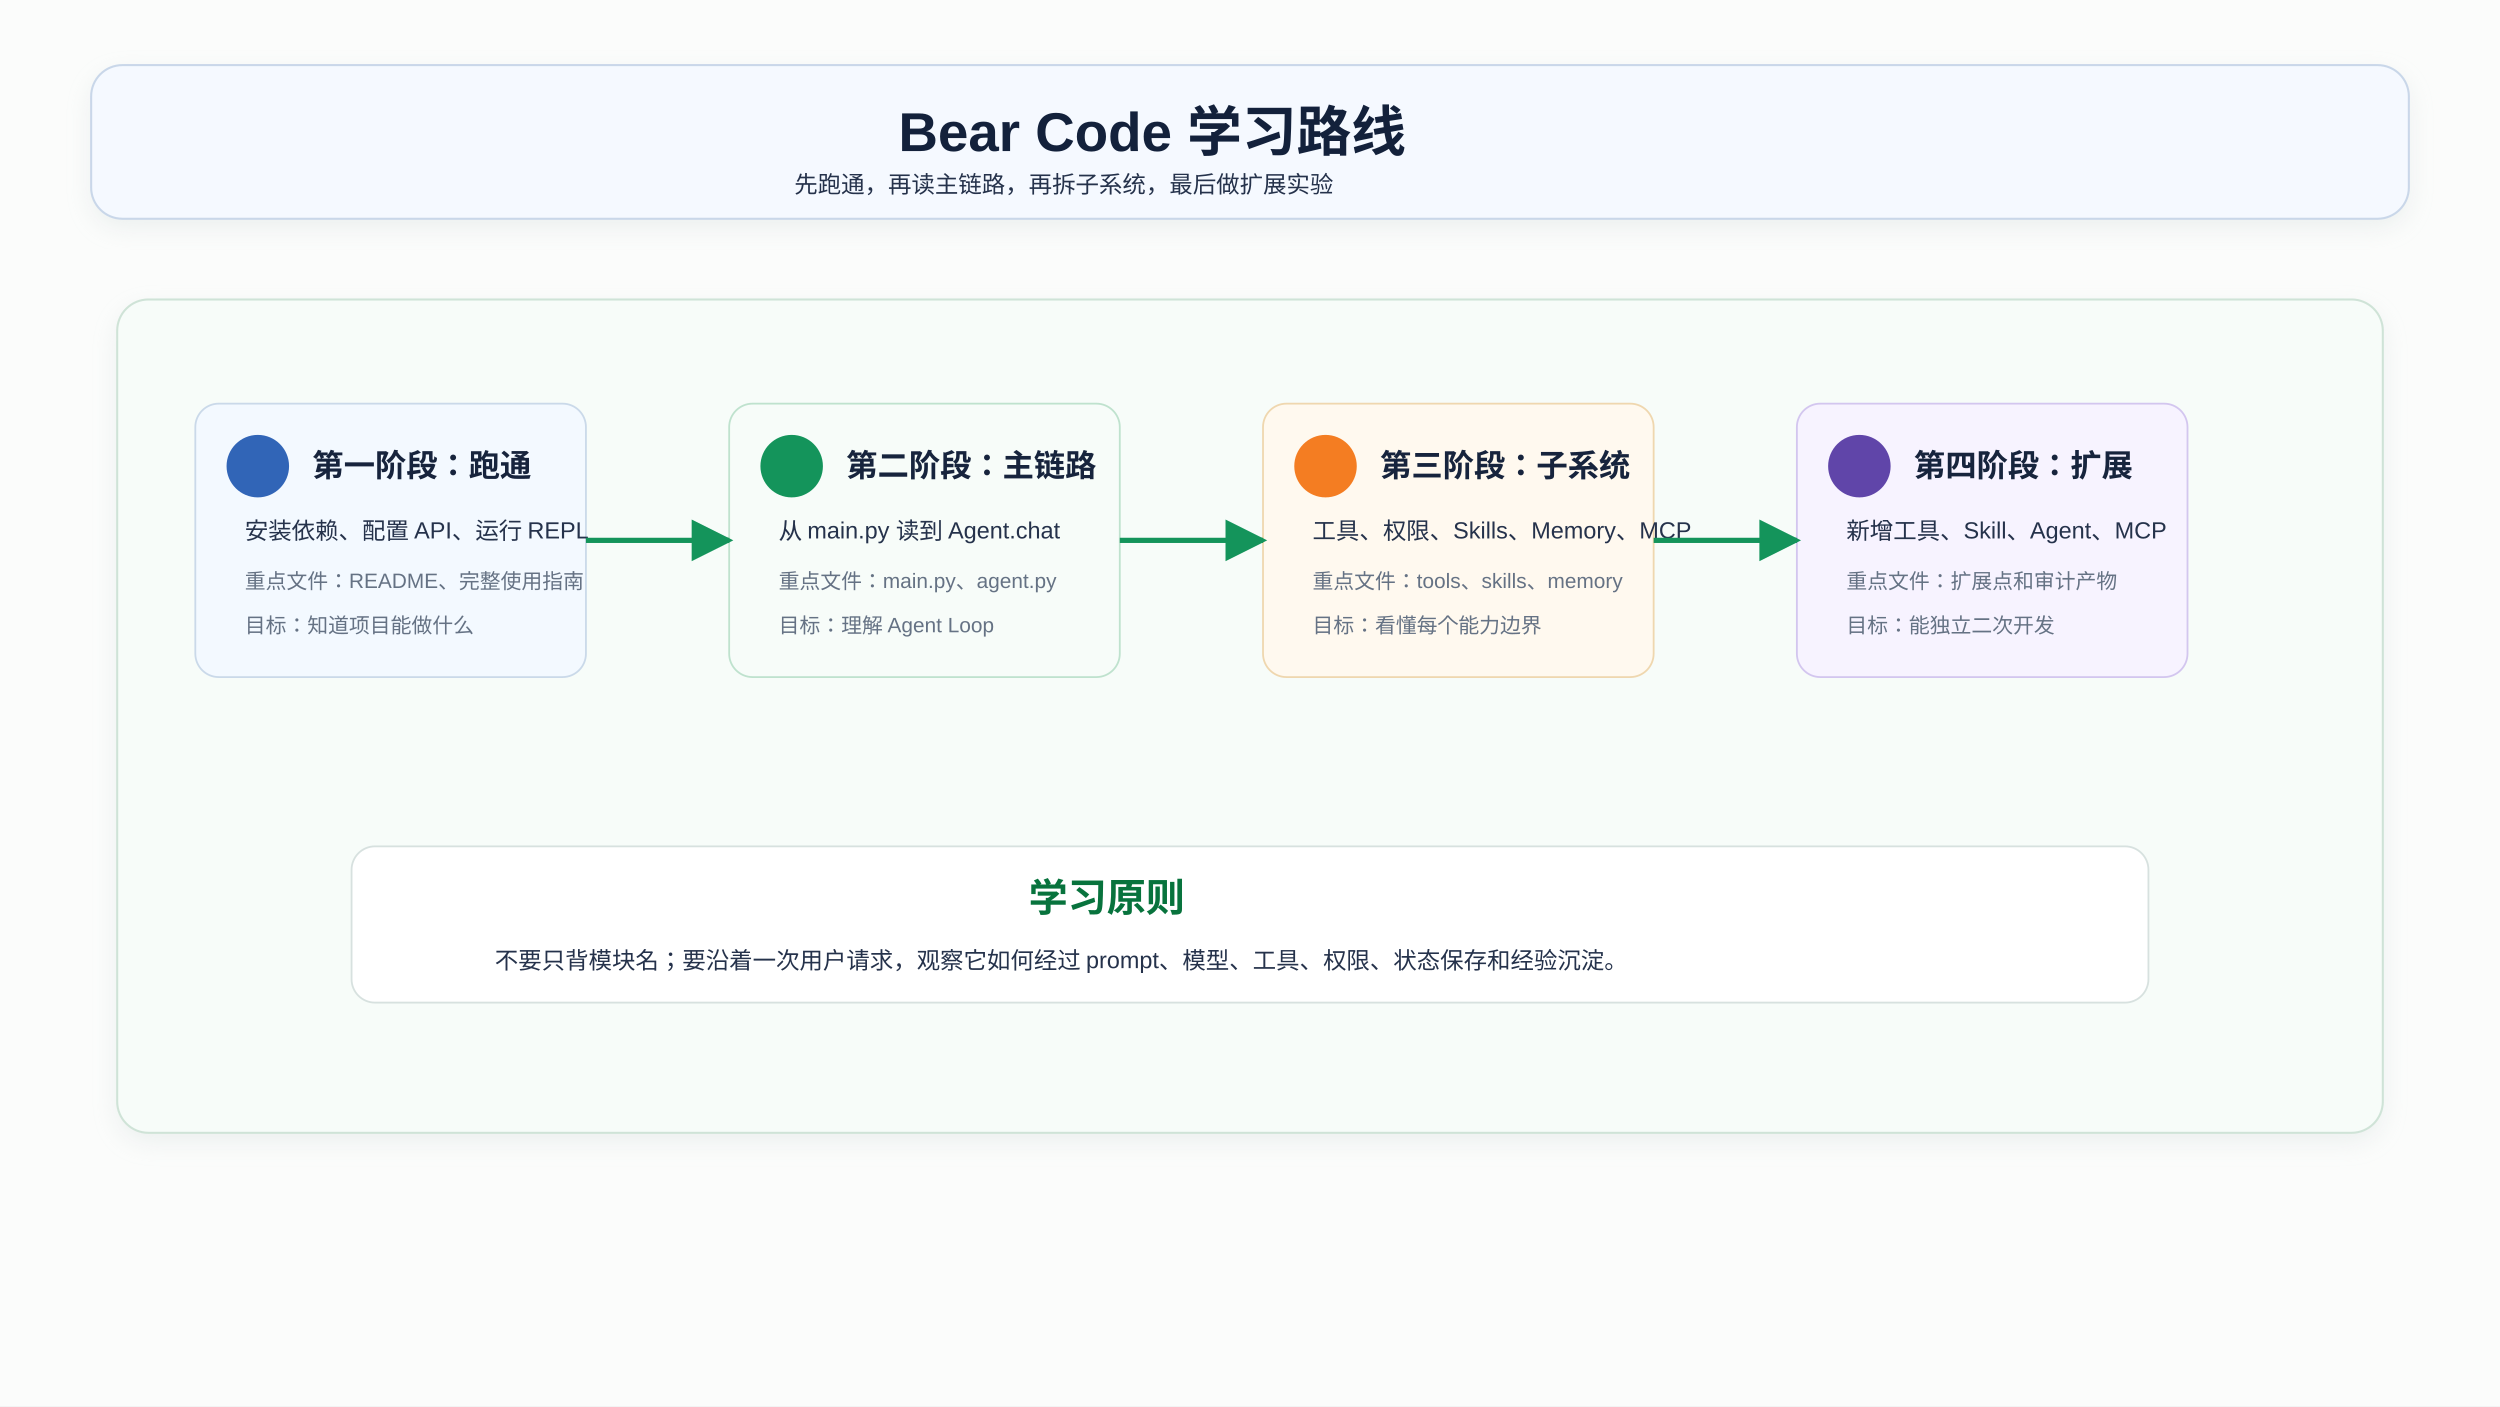
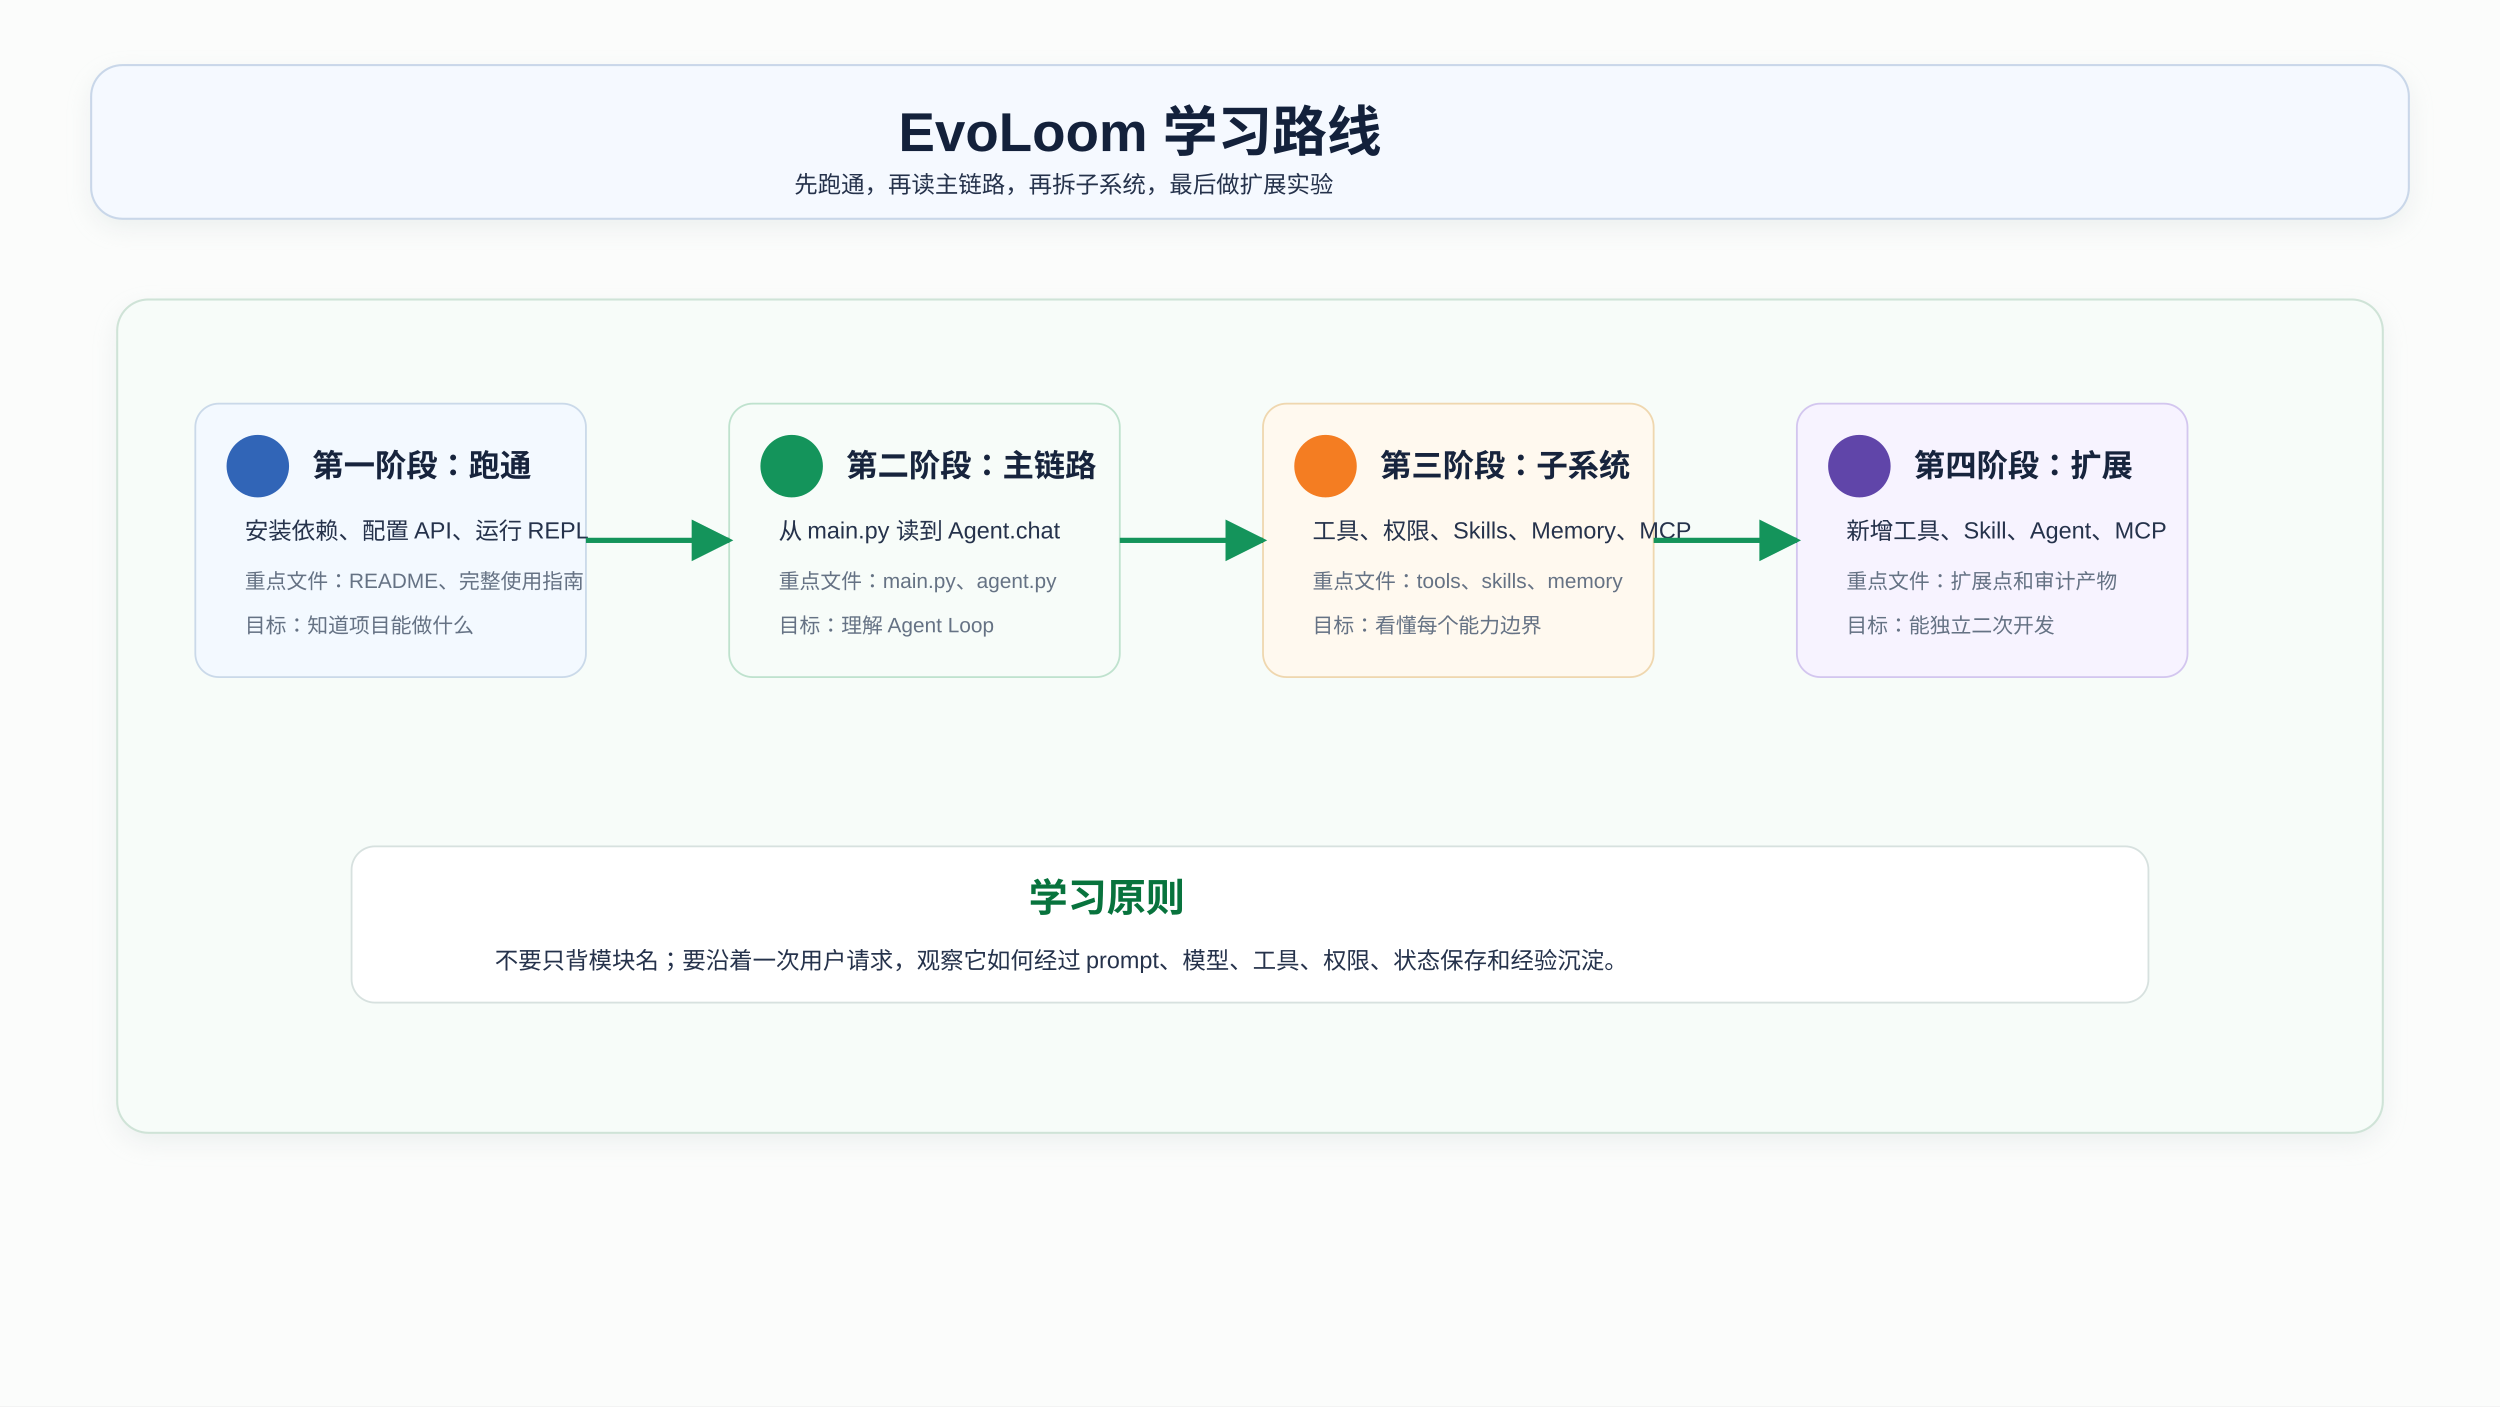
<svg xmlns="http://www.w3.org/2000/svg" width="1920" height="1080" viewBox="0 0 1920 1080">
  <defs>
    <style>
      .bg{fill:#fbfcfb}.panel{fill:#f7fcf9;stroke:#cfe3d7;stroke-width:1.6}.bluePanel{fill:#f5f9ff;stroke:#c9d7e9;stroke-width:1.6}.card{fill:#fff;stroke:#d7e1df;stroke-width:1.4}.greenCard{fill:#f7fcf9;stroke:#bfe2ce}.blueCard{fill:#f3f9ff;stroke:#cad9e9}.orangeCard{fill:#fff9ef;stroke:#efd7af}.purpleCard{fill:#f7f3ff;stroke:#d3c6ef}.title{font:800 42px "PingFang SC","Microsoft YaHei",Arial;fill:#13213b}.section{font:800 30px "PingFang SC","Microsoft YaHei",Arial;fill:#08733d}.label{font:800 24px "PingFang SC","Microsoft YaHei",Arial;fill:#17243d}.small{font:500 18px "PingFang SC","Microsoft YaHei",Arial;fill:#25324b}.muted{font:500 16px "PingFang SC","Microsoft YaHei",Arial;fill:#657284}.line{stroke:#aeb8c4;stroke-width:4;fill:none;marker-end:url(#arrow)}.gline{stroke:#14945b;stroke-width:4;fill:none;marker-end:url(#garrow)}.blue{fill:#3165b7}.green{fill:#14945b}.orange{fill:#f47d22}.purple{fill:#6045a9}.shadow{filter:url(#shadow)}
    </style>
    <filter id="shadow" x="-20%" y="-20%" width="140%" height="140%">
      <feDropShadow dx="0" dy="7" stdDeviation="9" flood-color="#d8e1df" flood-opacity=".42" />
    </filter>
    <marker id="arrow" viewBox="0 0 10 10" refX="9" refY="5" markerWidth="8" markerHeight="8" orient="auto">
      <path d="M0 0L10 5L0 10z" fill="#aeb8c4" />
    </marker>
    <marker id="garrow" viewBox="0 0 10 10" refX="9" refY="5" markerWidth="8" markerHeight="8" orient="auto">
      <path d="M0 0L10 5L0 10z" fill="#14945b" />
    </marker>
  </defs>
  <rect class="bg" width="1920" height="1080" />
  <rect class="bluePanel shadow" x="70" y="50" width="1780" height="118" rx="24" />
-   <text class="title" x="690" y="116">Bear Code 学习路线</text>
+   <text class="title" x="690" y="116">EvoLoom 学习路线</text>
  <text class="small" x="610" y="148">先跑通，再读主链路，再拆子系统，最后做扩展实验</text>
  <rect class="panel shadow" x="90" y="230" width="1740" height="640" rx="24" />
  <g transform="translate(150,310)">
    <rect class="card blueCard" width="300" height="210" rx="18" />
    <circle class="blue" cx="48" cy="48" r="24" />
    <text class="label" x="90" y="56">第一阶段：跑通</text>
    <text class="small" x="38" y="104">安装依赖、配置 API、运行 REPL</text>
    <text class="muted" x="38" y="142">重点文件：README、完整使用指南</text>
    <text class="muted" x="38" y="176">目标：知道项目能做什么</text>
  </g>
  <g transform="translate(560,310)">
    <rect class="card greenCard" width="300" height="210" rx="18" />
    <circle class="green" cx="48" cy="48" r="24" />
    <text class="label" x="90" y="56">第二阶段：主链路</text>
    <text class="small" x="38" y="104">从 main.py 读到 Agent.chat</text>
    <text class="muted" x="38" y="142">重点文件：main.py、agent.py</text>
    <text class="muted" x="38" y="176">目标：理解 Agent Loop</text>
  </g>
  <g transform="translate(970,310)">
    <rect class="card orangeCard" width="300" height="210" rx="18" />
    <circle class="orange" cx="48" cy="48" r="24" />
    <text class="label" x="90" y="56">第三阶段：子系统</text>
    <text class="small" x="38" y="104">工具、权限、Skills、Memory、MCP</text>
    <text class="muted" x="38" y="142">重点文件：tools、skills、memory</text>
    <text class="muted" x="38" y="176">目标：看懂每个能力边界</text>
  </g>
  <g transform="translate(1380,310)">
    <rect class="card purpleCard" width="300" height="210" rx="18" />
    <circle class="purple" cx="48" cy="48" r="24" />
    <text class="label" x="90" y="56">第四阶段：扩展</text>
    <text class="small" x="38" y="104">新增工具、Skill、Agent、MCP</text>
    <text class="muted" x="38" y="142">重点文件：扩展点和审计产物</text>
    <text class="muted" x="38" y="176">目标：能独立二次开发</text>
  </g>
  <path class="gline" d="M450 415H560" />
  <path class="gline" d="M860 415H970" />
  <path class="gline" d="M1270 415H1380" />
  <rect class="card" x="270" y="650" width="1380" height="120" rx="18" />
  <text class="section" x="790" y="700">学习原则</text>
  <text class="small" x="380" y="744">不要只背模块名；要沿着一次用户请求，观察它如何经过 prompt、模型、工具、权限、状态保存和经验沉淀。</text>
</svg>
